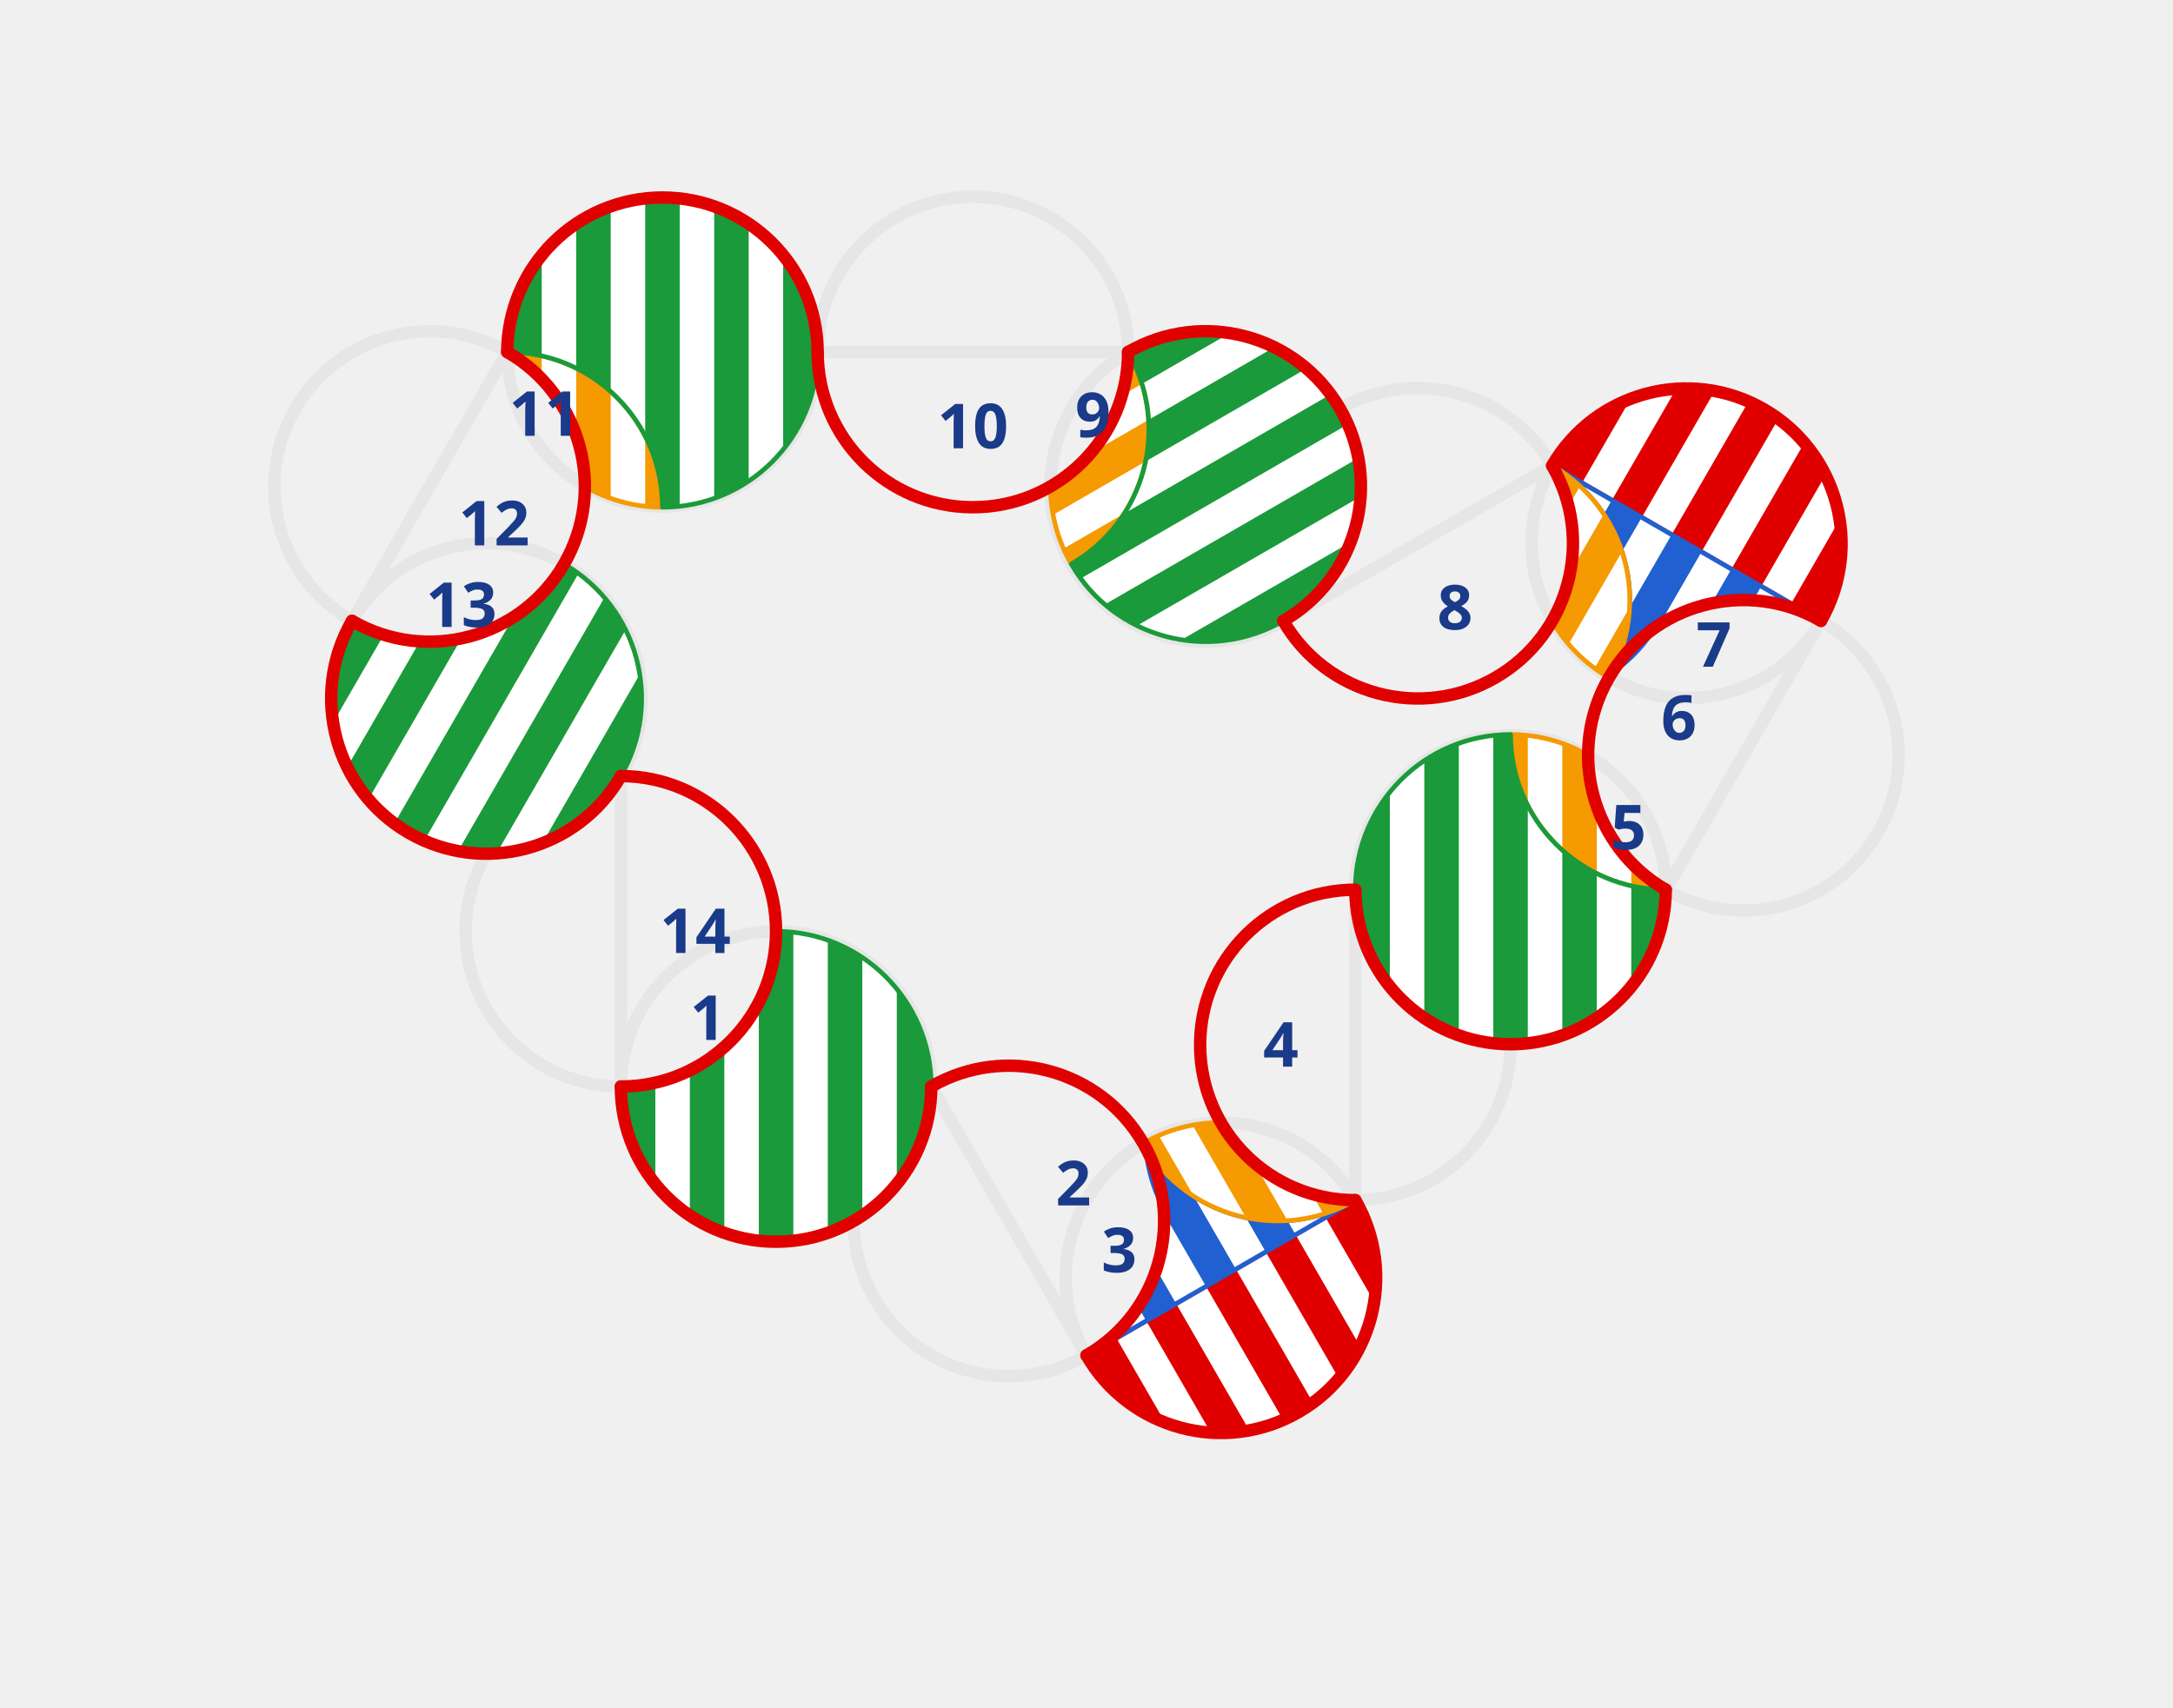
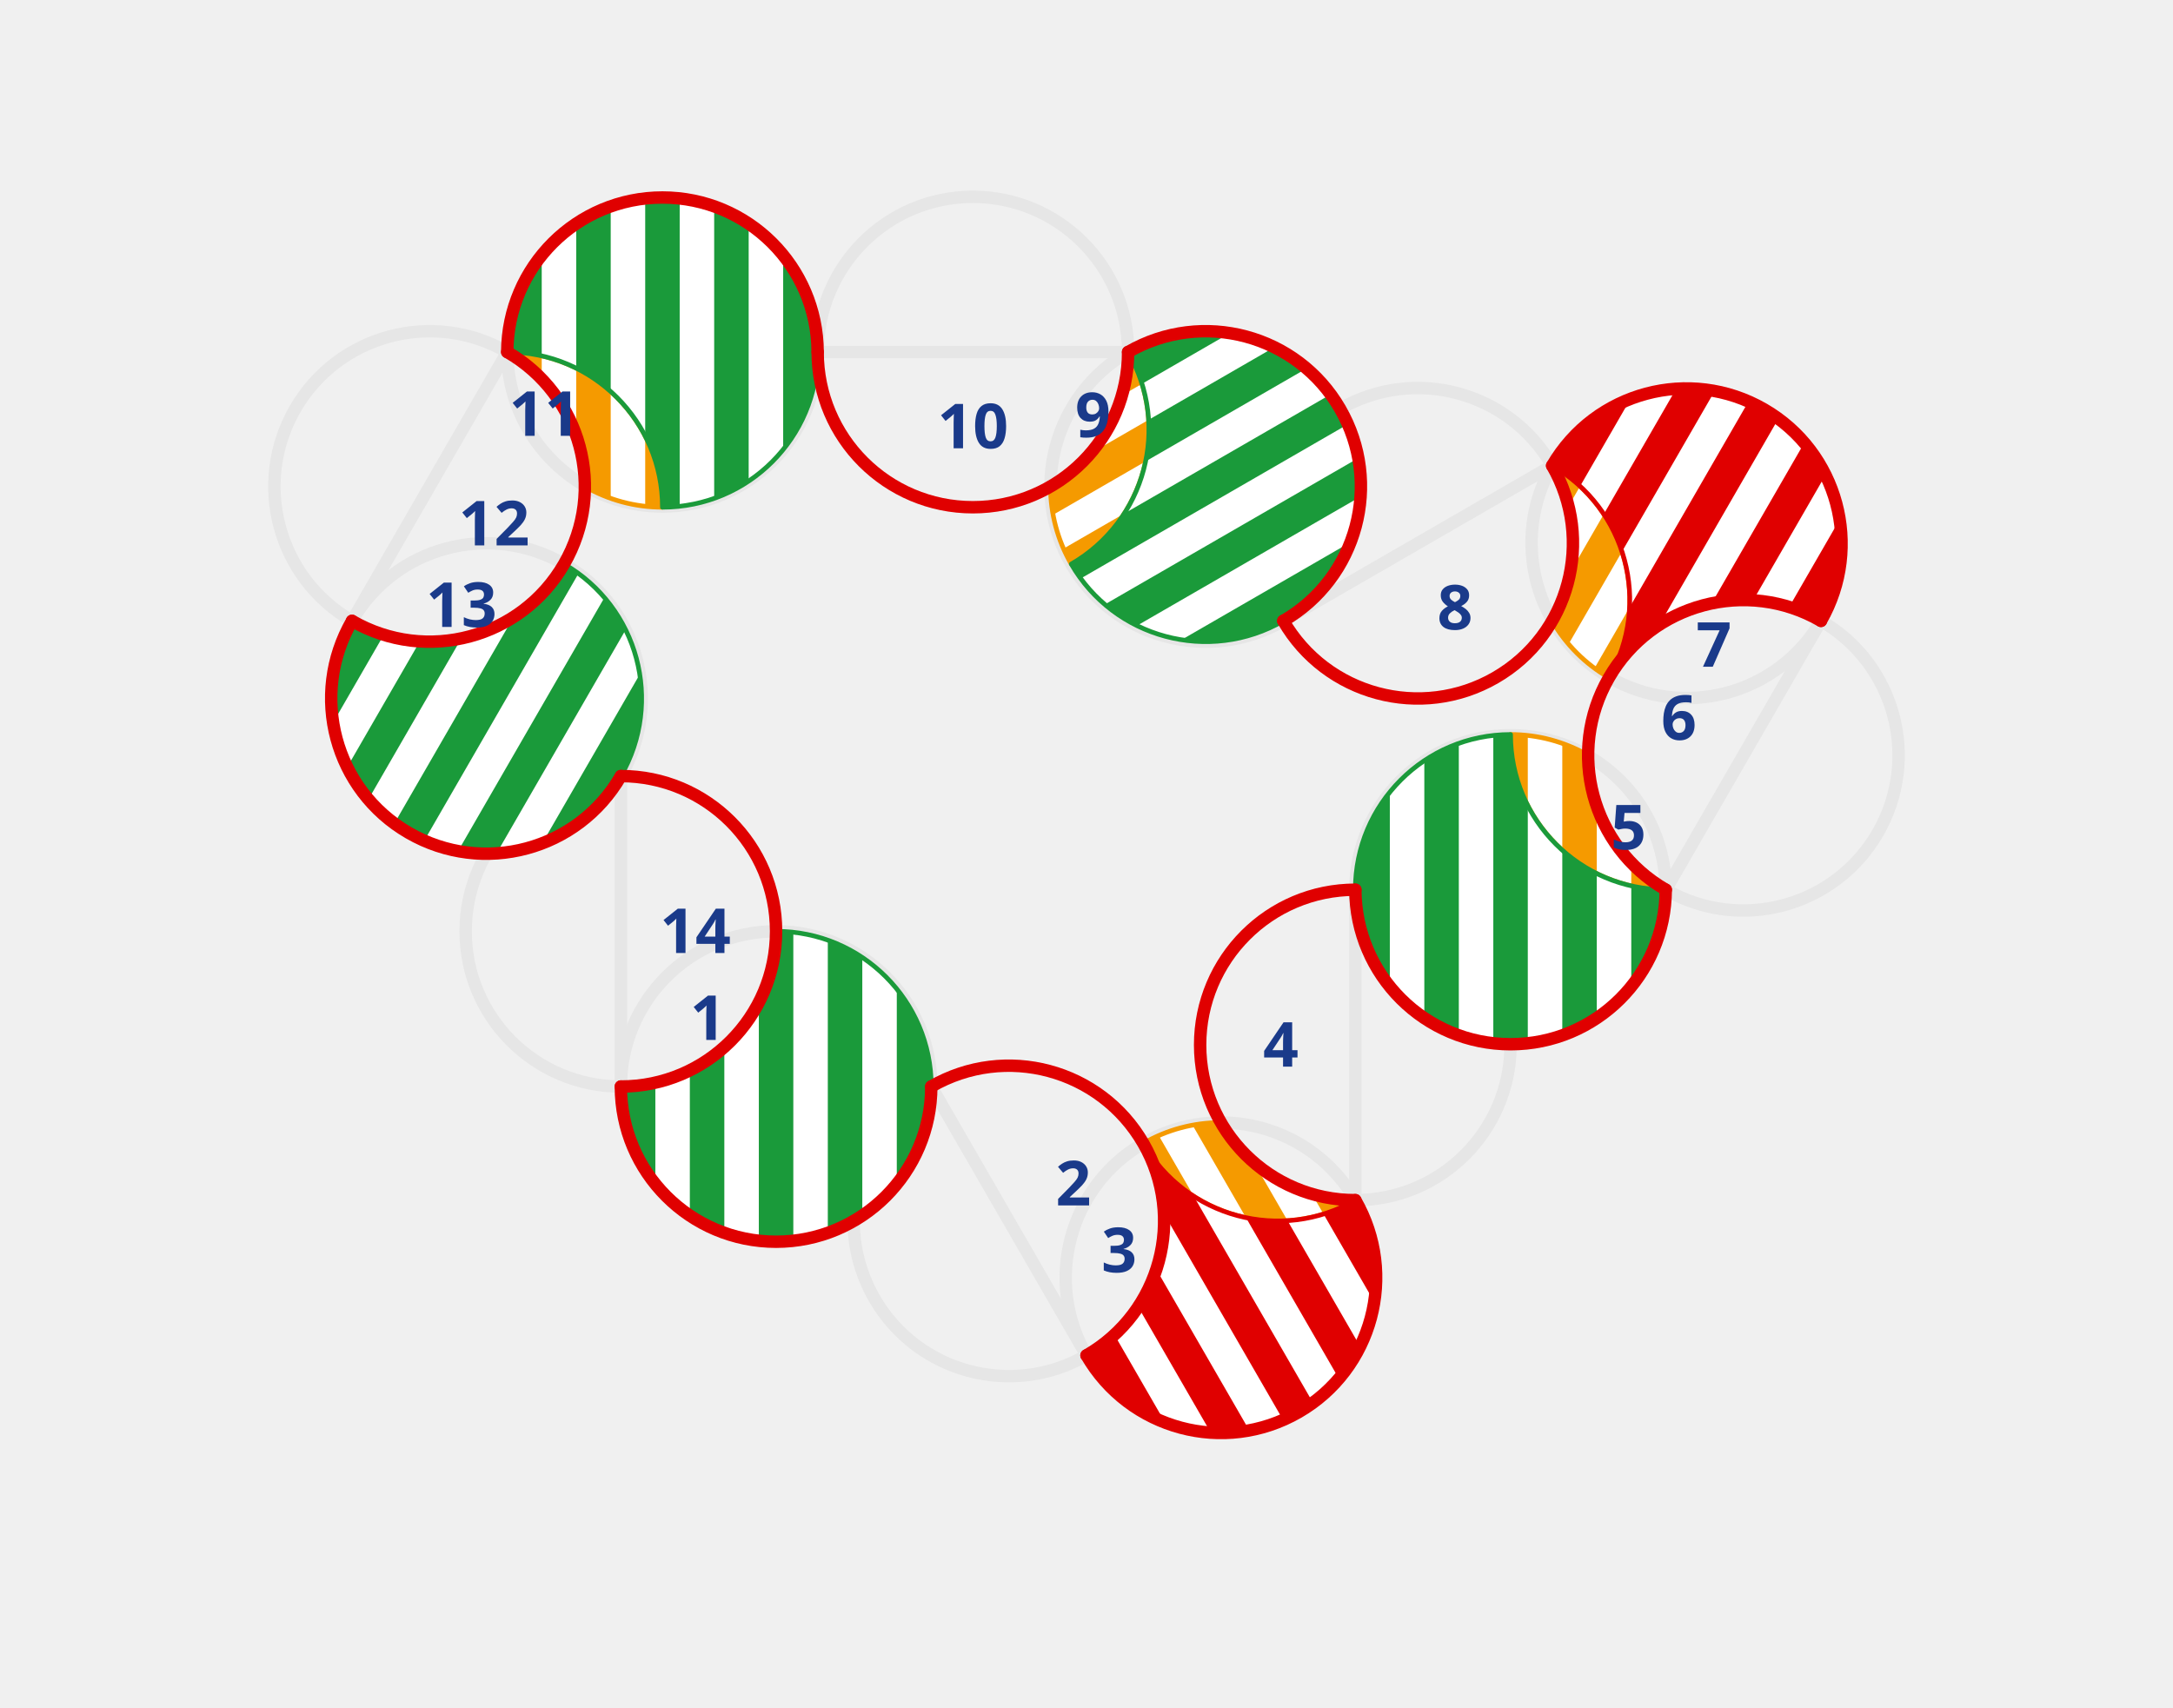
<svg xmlns="http://www.w3.org/2000/svg" width="700" height="550" viewBox="0 0 700 550" version="1.1" id="svg1">
  <defs id="defs1" />
  <path id="spectre" d="M 200 350 L 300 350 L 350 436.603 L 436.603 386.603 L 436.603 286.603 L 536.602 286.603 L 586.602 200 L 500 150 L 413.397 200 L 363.397 113.397 L 263.397 113.397 L 163.398 113.397 L 113.397 200 L 200 250 Z" style="fill:none;stroke:#e6e6e6;stroke-width:4;stroke-linecap:round;stroke-linejoin:round" />
  <path id="arc00in" d="M 200 350 A 50 50 0 0 1 300 350" style="fill:none;stroke:#e6e6e6;stroke-width:4;stroke-linecap:round;stroke-linejoin:round" />
  <path id="arc01out" d="M 300 350 A 50 50 0 0 0 350 436.603" style="fill:none;stroke:#e6e6e6;stroke-width:4;stroke-linecap:round;stroke-linejoin:round" />
  <path id="arc02in" d="M 350 436.603 A 50 50 0 0 1 436.603 386.603" style="fill:none;stroke:#e6e6e6;stroke-width:4;stroke-linecap:round;stroke-linejoin:round" />
  <path id="arc03out" d="M 436.603 386.603 A 50 50 0 0 0 436.603 286.603" style="fill:none;stroke:#e6e6e6;stroke-width:4;stroke-linecap:round;stroke-linejoin:round" />
  <path id="arc04in" d="M 436.603 286.603 A 50 50 0 0 1 536.602 286.603" style="fill:none;stroke:#e6e6e6;stroke-width:4;stroke-linecap:round;stroke-linejoin:round" />
  <path id="arc05out" d="M 536.602 286.603 A 50 50 0 0 0 586.602 200" style="fill:none;stroke:#e6e6e6;stroke-width:4;stroke-linecap:round;stroke-linejoin:round" />
  <path id="arc06in" d="M 586.602 200 A 50 50 0 0 1 500 150" style="fill:none;stroke:#e6e6e6;stroke-width:4;stroke-linecap:round;stroke-linejoin:round" />
  <path id="arc07out" d="M 500 150 A 50 50 0 0 0 413.397 200" style="fill:none;stroke:#e6e6e6;stroke-width:4;stroke-linecap:round;stroke-linejoin:round" />
  <path id="arc08in" d="M 413.397 200 A 50 50 0 0 1 363.397 113.397" style="fill:none;stroke:#e6e6e6;stroke-width:4;stroke-linecap:round;stroke-linejoin:round" />
  <path id="arc09out" d="M 363.397 113.397 A 50 50 0 0 0 263.397 113.397" style="fill:none;stroke:#e6e6e6;stroke-width:4;stroke-linecap:round;stroke-linejoin:round" />
  <path id="arc10in" d="M 263.397 113.397 A 50 50 0 0 1 163.398 113.397" style="fill:none;stroke:#e6e6e6;stroke-width:4;stroke-linecap:round;stroke-linejoin:round" />
  <path id="arc11out" d="M 163.398 113.397 A 50 50 0 0 0 113.397 200" style="fill:none;stroke:#e6e6e6;stroke-width:4;stroke-linecap:round;stroke-linejoin:round" />
  <path id="arc12in" d="M 113.397 200 A 50 50 0 0 1 200 250" style="fill:none;stroke:#e6e6e6;stroke-width:4;stroke-linecap:round;stroke-linejoin:round" />
  <path id="arc13out" d="M 200 250 A 50 50 0 0 0 200 350" style="fill:none;stroke:#e6e6e6;stroke-width:4;stroke-linecap:round;stroke-linejoin:round" />
-   <path id="tile02bg" d="M 350 436.603 A 50 50 0 0 0 436.603 386.603 Z" style="fill:#ffffff;stroke:#e00000;stroke-width:1.5;stroke-linejoin:round" />
-   <path id="tile02" d="M 350 436.603 L 359.623 431.047 L 375.336 458.264 A 50 50 0 0 1 350 436.603 Z M 369.245 425.491 L 378.868 419.936 L 402.438 460.761 A 50 50 0 0 1 390.032 461.495 Z M 388.49 414.38 L 398.113 408.825 L 422.958 451.858 A 50 50 0 0 1 413.335 457.413 Z M 407.735 403.269 L 417.358 397.714 L 438.144 433.718 A 50 50 0 0 1 431.305 444.094 Z M 426.98 392.158 L 436.603 386.603 L 436.603 386.603 A 50 50 0 0 1 442.693 419.375 Z" style="fill:#e00000;stroke:none" />
-   <path id="tile06bg" d="M 586.602 200 A 50 50 0 0 0 500 150 Z" style="fill:#ffffff;stroke:#e00000;stroke-width:1.5;stroke-linejoin:round" />
-   <path id="tile06" d="M 586.602 200 L 576.98 194.444 L 592.693 167.228 A 50 50 0 0 1 586.602 200 Z M 567.357 188.889 L 557.735 183.333 L 581.305 142.508 A 50 50 0 0 1 588.144 152.885 Z M 548.112 177.778 L 538.49 172.222 L 563.335 129.189 A 50 50 0 0 1 572.958 134.745 Z M 528.867 166.667 L 519.245 161.111 L 540.032 125.107 A 50 50 0 0 1 552.438 125.842 Z M 509.623 155.556 L 500 150 L 500 150 A 50 50 0 0 1 525.336 128.339 Z" style="fill:#e00000;stroke:none" />
-   <path id="fin03sbg" d="M 393.301 411.603 L 350 436.603 A 50 50 0 0 0 368.301 368.301 Z" style="fill:#ffffff;stroke:#2060d0;stroke-width:1.5;stroke-linejoin:round" />
-   <path id="fin03s" d="M 359.623 431.047 L 350 436.603 L 350 436.603 A 50 50 0 0 1 358.997 429.964 Z M 378.868 419.936 L 369.245 425.491 L 366.64 420.98 A 50 50 0 0 1 372.501 408.909 Z M 393.301 411.603 L 388.49 414.38 L 374.943 390.916 A 50 50 0 0 1 368.301 368.301 Z" style="fill:#2060d0;stroke:none" />
-   <path id="fin03ebg" d="M 393.301 411.603 L 436.603 386.603 A 50 50 0 0 1 368.301 368.301 Z" style="fill:#ffffff;stroke:#2060d0;stroke-width:1.5;stroke-linejoin:round" />
-   <path id="fin03e" d="M 393.301 411.603 L 398.113 408.825 L 384.566 385.361 A 50 50 0 0 0 368.301 368.301 Z M 407.735 403.269 L 417.358 397.714 L 414.753 393.202 A 50 50 0 0 0 401.369 392.243 Z M 426.98 392.158 L 436.603 386.603 L 436.603 386.603 A 50 50 0 0 0 426.355 391.075 Z" style="fill:#2060d0;stroke:none" />
-   <path id="fin07sbg" d="M 543.301 175 L 586.602 200 A 50 50 0 0 0 518.301 218.301 Z" style="fill:#ffffff;stroke:#2060d0;stroke-width:1.5;stroke-linejoin:round" />
-   <path id="fin07s" d="M 576.98 194.444 L 586.602 200 L 586.602 200 A 50 50 0 0 1 576.355 195.527 Z M 557.735 183.333 L 567.357 188.889 L 564.753 193.401 A 50 50 0 0 1 551.369 194.36 Z M 543.301 175 L 548.112 177.778 L 534.566 201.242 A 50 50 0 0 1 518.301 218.301 Z" style="fill:#2060d0;stroke:none" />
-   <path id="fin07ebg" d="M 543.301 175 L 500 150 A 50 50 0 0 1 518.301 218.301 Z" style="fill:#ffffff;stroke:#2060d0;stroke-width:1.5;stroke-linejoin:round" />
-   <path id="fin07e" d="M 543.301 175 L 538.49 172.222 L 524.943 195.686 A 50 50 0 0 0 518.301 218.301 Z M 528.867 166.667 L 519.245 161.111 L 516.64 165.623 A 50 50 0 0 0 522.501 177.693 Z M 509.623 155.556 L 500 150 L 500 150 A 50 50 0 0 0 508.997 156.638 Z" style="fill:#2060d0;stroke:none" />
  <path id="cres03bg" d="M 368.301 368.301 A 50 50 0 0 0 436.603 386.603 A 50 50 0 0 1 393.301 361.603 A 50 50 0 0 0 368.301 368.301 Z" style="fill:#ffffff;stroke:#f59a00;stroke-width:1.5;stroke-linejoin:round" />
  <path id="cres03" d="M 368.301 368.301 A 50 50 0 0 0 384.566 385.361 L 373.267 365.792 A 50 50 0 0 0 368.301 368.301 Z M 401.369 392.243 A 50 50 0 0 0 411.603 393.301 L 393.301 361.603 A 50 50 0 0 0 384.165 362.444 Z M 411.603 393.301 A 50 50 0 0 0 414.753 393.202 L 403.924 374.445 A 50 50 0 0 1 393.301 361.603 Z M 426.355 391.075 A 50 50 0 0 0 436.603 386.603 L 436.603 386.603 A 50 50 0 0 1 422.621 384.608 Z" style="fill:#f59a00;stroke:none" />
  <path id="cres05bg" d="M 486.603 236.602 A 50 50 0 0 0 536.602 286.603 A 50 50 0 0 1 511.603 243.301 A 50 50 0 0 0 486.603 236.602 Z" style="fill:#ffffff;stroke:#f59a00;stroke-width:1.5;stroke-linejoin:round" />
  <path id="cres05" d="M 486.603 236.602 A 50 50 0 0 0 492.158 259.509 L 492.158 236.912 A 50 50 0 0 0 486.603 236.602 Z M 503.269 273.87 A 50 50 0 0 0 511.603 279.904 L 511.603 243.301 A 50 50 0 0 0 503.269 239.462 Z M 511.603 279.904 A 50 50 0 0 0 514.38 281.393 L 514.38 259.735 A 50 50 0 0 1 511.603 243.301 Z M 525.491 285.352 A 50 50 0 0 0 536.602 286.603 L 536.602 286.603 A 50 50 0 0 1 525.491 277.884 Z" style="fill:#f59a00;stroke:none" />
  <path id="cres07bg" d="M 518.301 218.301 A 50 50 0 0 0 500 150 A 50 50 0 0 1 500 200 A 50 50 0 0 0 518.301 218.301 Z" style="fill:#ffffff;stroke:#f59a00;stroke-width:1.5;stroke-linejoin:round" />
  <path id="cres07" d="M 518.301 218.301 A 50 50 0 0 0 524.943 195.686 L 513.645 215.255 A 50 50 0 0 0 518.301 218.301 Z M 522.501 177.693 A 50 50 0 0 0 518.301 168.301 L 500 200 A 50 50 0 0 0 505.297 207.492 Z M 518.301 168.301 A 50 50 0 0 0 516.64 165.623 L 505.811 184.379 A 50 50 0 0 1 500 200 Z M 508.997 156.638 A 50 50 0 0 0 500 150 L 500 150 A 50 50 0 0 1 505.263 163.106 Z" style="fill:#f59a00;stroke:none" />
  <path id="cres09bg" d="M 345.096 181.699 A 50 50 0 0 0 363.397 113.397 A 50 50 0 0 1 338.397 156.699 A 50 50 0 0 0 345.096 181.699 Z" style="fill:#ffffff;stroke:#f59a00;stroke-width:1.5;stroke-linejoin:round" />
  <path id="cres09" d="M 345.096 181.699 A 50 50 0 0 0 362.156 165.434 L 342.587 176.733 A 50 50 0 0 0 345.096 181.699 Z M 369.038 148.631 A 50 50 0 0 0 370.096 138.398 L 338.397 156.699 A 50 50 0 0 0 339.239 165.835 Z M 370.096 138.398 A 50 50 0 0 0 369.997 135.247 L 351.24 146.076 A 50 50 0 0 1 338.397 156.699 Z M 367.87 123.645 A 50 50 0 0 0 363.397 113.397 L 363.397 113.397 A 50 50 0 0 1 361.403 127.379 Z" style="fill:#f59a00;stroke:none" />
  <path id="cres11bg" d="M 213.398 163.398 A 50 50 0 0 0 163.398 113.397 A 50 50 0 0 1 188.398 156.699 A 50 50 0 0 0 213.398 163.398 Z" style="fill:#ffffff;stroke:#f59a00;stroke-width:1.5;stroke-linejoin:round" />
  <path id="cres11" d="M 213.398 163.398 A 50 50 0 0 0 207.842 140.491 L 207.842 163.088 A 50 50 0 0 0 213.398 163.398 Z M 196.731 126.13 A 50 50 0 0 0 188.398 120.096 L 188.398 156.699 A 50 50 0 0 0 196.731 160.538 Z M 188.398 120.096 A 50 50 0 0 0 185.62 118.607 L 185.62 140.265 A 50 50 0 0 1 188.398 156.699 Z M 174.509 114.648 A 50 50 0 0 0 163.398 113.397 L 163.398 113.397 A 50 50 0 0 1 174.509 122.116 Z" style="fill:#f59a00;stroke:none" />
  <path id="p3qpf01bg" d="M 200 350 A 50 50 0 0 0 250 400 A 50 50 0 0 0 300 350 A 50 50 0 0 0 250 300 A 50 50 0 0 1 200 350 Z" style="fill:#ffffff;stroke:#1a9a3a;stroke-width:1.5;stroke-linejoin:round" />
  <path id="p3qpf01" d="M 200 350 A 50 50 0 0 0 211.111 381.427 L 211.111 348.75 A 50 50 0 0 1 200 350 Z M 222.222 391.574 A 50 50 0 0 0 233.333 397.14 L 233.333 337.268 A 50 50 0 0 1 222.222 344.79 Z M 244.444 399.69 A 50 50 0 0 0 255.556 399.69 L 255.556 300.31 A 50 50 0 0 0 250 300 A 50 50 0 0 1 244.444 322.906 Z M 266.667 397.14 A 50 50 0 0 0 277.778 391.574 L 277.778 308.426 A 50 50 0 0 0 266.667 302.86 Z M 288.889 381.427 A 50 50 0 0 0 300 350 L 300 350 A 50 50 0 0 0 288.889 318.573 Z" style="fill:#1a9a3a;stroke:none" />
  <path id="p3qpf05bg" d="M 536.602 286.603 A 50 50 0 0 1 486.603 336.603 A 50 50 0 0 1 436.603 286.603 A 50 50 0 0 1 486.603 236.602 A 50 50 0 0 0 536.602 286.603 Z" style="fill:#ffffff;stroke:#1a9a3a;stroke-width:1.5;stroke-linejoin:round" />
  <path id="p3qpf05" d="M 436.603 286.603 A 50 50 0 0 0 447.714 318.029 L 447.714 255.176 A 50 50 0 0 0 436.603 286.603 Z M 458.825 328.176 A 50 50 0 0 0 469.936 333.743 L 469.936 239.462 A 50 50 0 0 0 458.825 245.029 Z M 481.047 336.293 A 50 50 0 0 0 492.158 336.293 L 492.158 259.509 A 50 50 0 0 1 486.603 236.602 A 50 50 0 0 0 481.047 236.912 Z M 503.269 333.743 A 50 50 0 0 0 514.38 328.176 L 514.38 281.393 A 50 50 0 0 1 503.269 273.87 Z M 525.491 318.029 A 50 50 0 0 0 536.602 286.603 L 536.602 286.603 A 50 50 0 0 1 525.491 285.352 Z" style="fill:#1a9a3a;stroke:none" />
  <path id="p3qpf09bg" d="M 363.397 113.397 A 50 50 0 0 1 431.699 131.699 A 50 50 0 0 1 413.397 200 A 50 50 0 0 1 345.096 181.699 A 50 50 0 0 0 363.397 113.397 Z" style="fill:#ffffff;stroke:#1a9a3a;stroke-width:1.5;stroke-linejoin:round" />
  <path id="p3qpf09" d="M 413.397 200 A 50 50 0 0 0 435.058 174.664 L 380.625 206.091 A 50 50 0 0 0 413.397 200 Z M 438.291 159.968 A 50 50 0 0 0 437.556 147.562 L 355.906 194.703 A 50 50 0 0 0 366.282 201.542 Z M 434.208 136.665 A 50 50 0 0 0 428.653 127.042 L 362.156 165.434 A 50 50 0 0 1 345.096 181.699 A 50 50 0 0 0 348.142 186.355 Z M 420.889 118.695 A 50 50 0 0 0 410.513 111.856 L 369.997 135.247 A 50 50 0 0 1 369.038 148.631 Z M 396.17 107.306 A 50 50 0 0 0 363.397 113.397 L 363.397 113.397 A 50 50 0 0 1 367.87 123.645 Z" style="fill:#1a9a3a;stroke:none" />
  <path id="p3qpf11bg" d="M 163.398 113.397 A 50 50 0 0 1 213.398 63.398 A 50 50 0 0 1 263.397 113.397 A 50 50 0 0 1 213.398 163.398 A 50 50 0 0 0 163.398 113.397 Z" style="fill:#ffffff;stroke:#1a9a3a;stroke-width:1.5;stroke-linejoin:round" />
  <path id="p3qpf11" d="M 263.397 113.397 A 50 50 0 0 0 252.286 81.971 L 252.286 144.824 A 50 50 0 0 0 263.397 113.397 Z M 241.175 71.823 A 50 50 0 0 0 230.064 66.257 L 230.064 160.538 A 50 50 0 0 0 241.175 154.971 Z M 218.953 63.707 A 50 50 0 0 0 207.842 63.707 L 207.842 140.491 A 50 50 0 0 1 213.398 163.398 A 50 50 0 0 0 218.953 163.088 Z M 196.731 66.257 A 50 50 0 0 0 185.62 71.823 L 185.62 118.607 A 50 50 0 0 1 196.731 126.13 Z M 174.509 81.971 A 50 50 0 0 0 163.398 113.397 L 163.398 113.397 A 50 50 0 0 1 174.509 114.648 Z" style="fill:#1a9a3a;stroke:none" />
  <path id="p3qpf13bg" d="M 113.397 200 A 50 50 0 0 0 131.699 268.301 A 50 50 0 0 0 200 250 A 50 50 0 0 0 181.699 181.699 A 50 50 0 0 1 113.397 200 Z" style="fill:#ffffff;stroke:#1a9a3a;stroke-width:1.5;stroke-linejoin:round" />
  <path id="p3qpf13" d="M 113.397 200 A 50 50 0 0 0 107.306 232.772 L 123.645 204.473 A 50 50 0 0 1 113.397 200 Z M 111.856 247.115 A 50 50 0 0 0 118.695 257.491 L 148.631 205.64 A 50 50 0 0 1 135.247 206.599 Z M 127.042 265.255 A 50 50 0 0 0 136.665 270.811 L 186.355 184.745 A 50 50 0 0 0 181.699 181.699 A 50 50 0 0 1 165.434 198.758 Z M 147.562 274.158 A 50 50 0 0 0 159.968 274.893 L 201.542 202.885 A 50 50 0 0 0 194.703 192.508 Z M 174.664 271.661 A 50 50 0 0 0 200 250 L 200 250 A 50 50 0 0 0 206.091 217.228 Z" style="fill:#1a9a3a;stroke:none" />
+   <path id="phpf03bg" d="M 350 436.603 A 50 50 0 0 0 418.301 454.904 A 50 50 0 0 0 436.603 386.603 A 50 50 0 0 1 368.301 368.301 A 50 50 0 0 1 350 436.603 Z" style="fill:#ffffff;stroke:#e00000;stroke-width:1.5;stroke-linejoin:round" />
+   <path id="phpf03" d="M 350 436.603 A 50 50 0 0 0 375.336 458.264 L 358.997 429.964 A 50 50 0 0 1 350 436.603 Z M 390.032 461.495 A 50 50 0 0 0 402.438 460.761 L 372.501 408.909 A 50 50 0 0 1 366.64 420.98 Z M 413.335 457.413 A 50 50 0 0 0 422.958 451.858 L 384.566 385.361 A 50 50 0 0 1 368.301 368.301 A 50 50 0 0 1 374.943 390.916 Z M 431.305 444.094 A 50 50 0 0 0 438.144 433.718 L 414.753 393.202 A 50 50 0 0 1 401.369 392.243 Z M 442.693 419.375 A 50 50 0 0 0 436.603 386.603 L 436.603 386.603 A 50 50 0 0 1 426.355 391.075 Z" style="fill:#e00000;stroke:none" />
+   <path id="phpf07bg" d="M 586.602 200 A 50 50 0 0 0 568.301 131.699 A 50 50 0 0 0 500 150 A 50 50 0 0 1 518.301 218.301 A 50 50 0 0 1 586.602 200 Z" style="fill:#ffffff;stroke:#e00000;stroke-width:1.5;stroke-linejoin:round" />
+   <path id="phpf07" d="M 586.602 200 A 50 50 0 0 0 592.693 167.228 L 576.355 195.527 A 50 50 0 0 1 586.602 200 Z M 588.144 152.885 A 50 50 0 0 0 581.305 142.508 L 551.369 194.36 A 50 50 0 0 1 564.753 193.401 Z M 572.958 134.745 A 50 50 0 0 0 563.335 129.189 L 524.943 195.686 A 50 50 0 0 1 518.301 218.301 A 50 50 0 0 1 534.566 201.242 Z M 552.438 125.842 A 50 50 0 0 0 540.032 125.107 L 516.64 165.623 A 50 50 0 0 1 522.501 177.693 Z M 525.336 128.339 A 50 50 0 0 0 500 150 L 500 150 A 50 50 0 0 1 508.997 156.638 Z" style="fill:#e00000;stroke:none" />
  <path id="arc00out" d="M 200 350 A 50 50 0 0 0 300 350" style="fill:none;stroke:#e00000;stroke-width:4;stroke-linecap:round;stroke-linejoin:round" />
  <path id="arc01in" d="M 300 350 A 50 50 0 0 1 350 436.603" style="fill:none;stroke:#e00000;stroke-width:4;stroke-linecap:round;stroke-linejoin:round" />
  <path id="arc02out" d="M 350 436.603 A 50 50 0 0 0 436.603 386.603" style="fill:none;stroke:#e00000;stroke-width:4;stroke-linecap:round;stroke-linejoin:round" />
  <path id="arc03in" d="M 436.603 386.603 A 50 50 0 0 1 436.603 286.603" style="fill:none;stroke:#e00000;stroke-width:4;stroke-linecap:round;stroke-linejoin:round" />
  <path id="arc04out" d="M 436.603 286.603 A 50 50 0 0 0 536.602 286.603" style="fill:none;stroke:#e00000;stroke-width:4;stroke-linecap:round;stroke-linejoin:round" />
  <path id="arc05in" d="M 536.602 286.603 A 50 50 0 0 1 586.602 200" style="fill:none;stroke:#e00000;stroke-width:4;stroke-linecap:round;stroke-linejoin:round" />
  <path id="arc06out" d="M 586.602 200 A 50 50 0 0 0 500 150" style="fill:none;stroke:#e00000;stroke-width:4;stroke-linecap:round;stroke-linejoin:round" />
  <path id="arc07in" d="M 500 150 A 50 50 0 0 1 413.397 200" style="fill:none;stroke:#e00000;stroke-width:4;stroke-linecap:round;stroke-linejoin:round" />
  <path id="arc08out" d="M 413.397 200 A 50 50 0 0 0 363.397 113.397" style="fill:none;stroke:#e00000;stroke-width:4;stroke-linecap:round;stroke-linejoin:round" />
  <path id="arc09in" d="M 363.397 113.397 A 50 50 0 0 1 263.397 113.397" style="fill:none;stroke:#e00000;stroke-width:4;stroke-linecap:round;stroke-linejoin:round" />
  <path id="arc10out" d="M 263.397 113.397 A 50 50 0 0 0 163.398 113.397" style="fill:none;stroke:#e00000;stroke-width:4;stroke-linecap:round;stroke-linejoin:round" />
  <path id="arc11in" d="M 163.398 113.397 A 50 50 0 0 1 113.397 200" style="fill:none;stroke:#e00000;stroke-width:4;stroke-linecap:round;stroke-linejoin:round" />
  <path id="arc12out" d="M 113.397 200 A 50 50 0 0 0 200 250" style="fill:none;stroke:#e00000;stroke-width:4;stroke-linecap:round;stroke-linejoin:round" />
  <path id="arc13in" d="M 200 250 A 50 50 0 0 1 200 350" style="fill:none;stroke:#e00000;stroke-width:4;stroke-linecap:round;stroke-linejoin:round" />
  <g id="layer-numbers">
    <text id="num01" x="228.00" y="335.00" style="font-family:sans-serif;font-weight:bold;font-size:20px;text-anchor:middle;fill:#1a3a8a;stroke:none">1</text>
    <text id="num02" x="345.78" y="388.30" style="font-family:sans-serif;font-weight:bold;font-size:20px;text-anchor:middle;fill:#1a3a8a;stroke:none">2</text>
    <text id="num03" x="360.52" y="409.82" style="font-family:sans-serif;font-weight:bold;font-size:20px;text-anchor:middle;fill:#1a3a8a;stroke:none">3</text>
    <text id="num04" x="412.60" y="343.60" style="font-family:sans-serif;font-weight:bold;font-size:20px;text-anchor:middle;fill:#1a3a8a;stroke:none">4</text>
    <text id="num05" x="524.60" y="273.60" style="font-family:sans-serif;font-weight:bold;font-size:20px;text-anchor:middle;fill:#1a3a8a;stroke:none">5</text>
    <text id="num06" x="540.82" y="238.30" style="font-family:sans-serif;font-weight:bold;font-size:20px;text-anchor:middle;fill:#1a3a8a;stroke:none">6</text>
    <text id="num07" x="552.09" y="214.78" style="font-family:sans-serif;font-weight:bold;font-size:20px;text-anchor:middle;fill:#1a3a8a;stroke:none">7</text>
    <text id="num08" x="468.70" y="202.78" style="font-family:sans-serif;font-weight:bold;font-size:20px;text-anchor:middle;fill:#1a3a8a;stroke:none">8</text>
    <text id="num09" x="352.08" y="140.79" style="font-family:sans-serif;font-weight:bold;font-size:20px;text-anchor:middle;fill:#1a3a8a;stroke:none">9</text>
    <text id="num10" x="313.40" y="144.40" style="font-family:sans-serif;font-weight:bold;font-size:20px;text-anchor:middle;fill:#1a3a8a;stroke:none">10</text>
    <text id="num11" x="175.40" y="140.40" style="font-family:sans-serif;font-weight:bold;font-size:20px;text-anchor:middle;fill:#1a3a8a;stroke:none">11</text>
    <text id="num12" x="159.18" y="175.70" style="font-family:sans-serif;font-weight:bold;font-size:20px;text-anchor:middle;fill:#1a3a8a;stroke:none">12</text>
    <text id="num13" x="148.65" y="201.95" style="font-family:sans-serif;font-weight:bold;font-size:20px;text-anchor:middle;fill:#1a3a8a;stroke:none">13</text>
    <text id="num14" x="224.00" y="307.00" style="font-family:sans-serif;font-weight:bold;font-size:20px;text-anchor:middle;fill:#1a3a8a;stroke:none">14</text>
  </g>
</svg>
